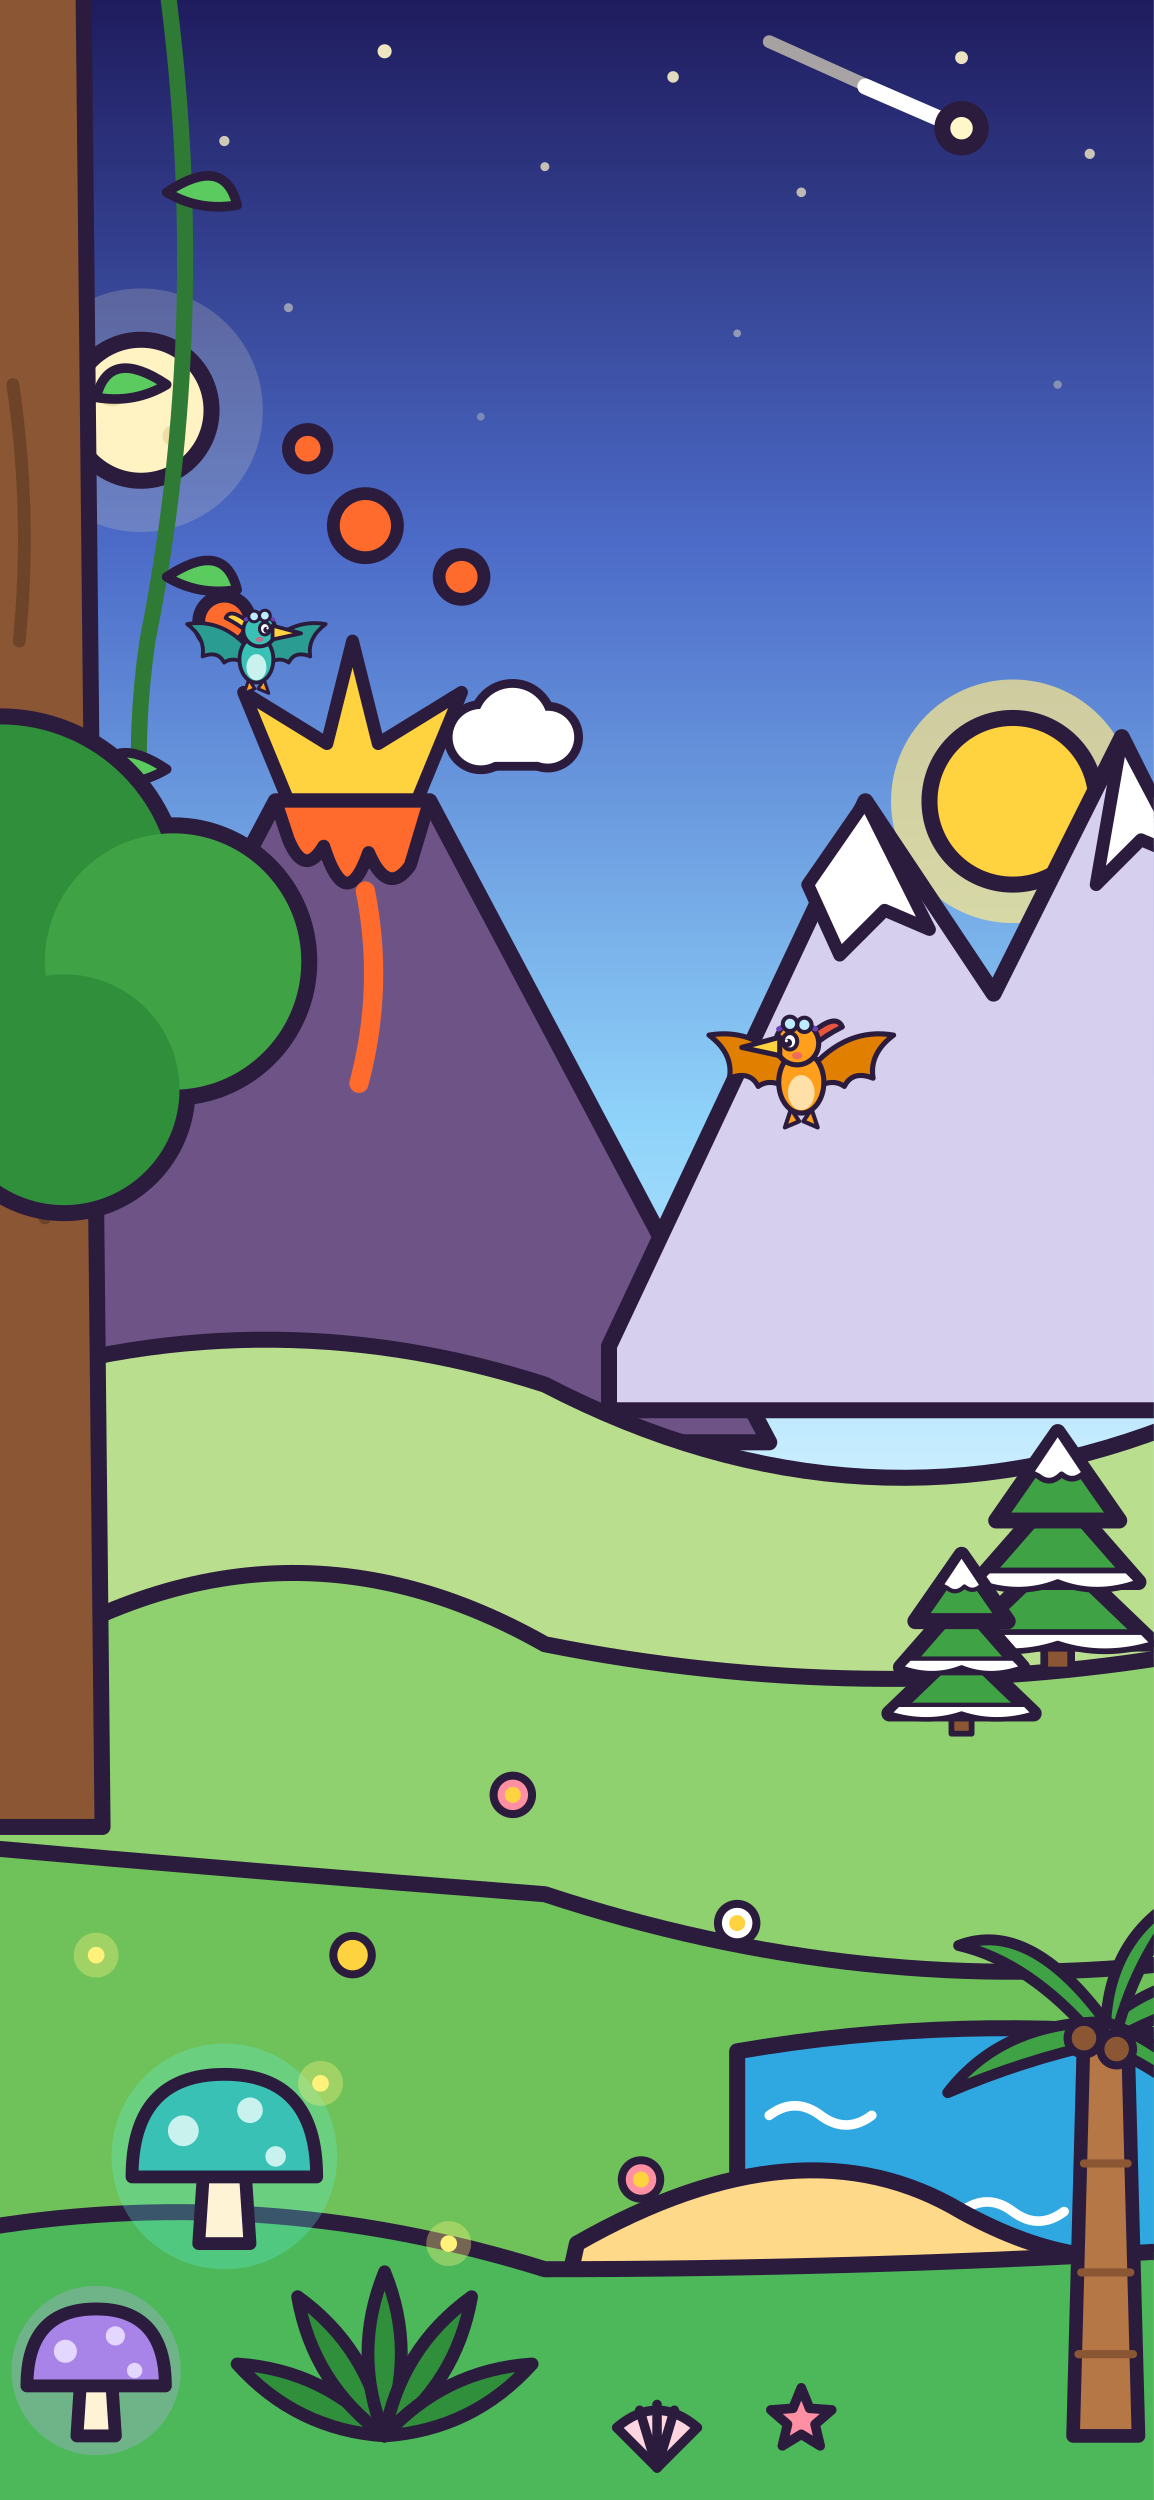
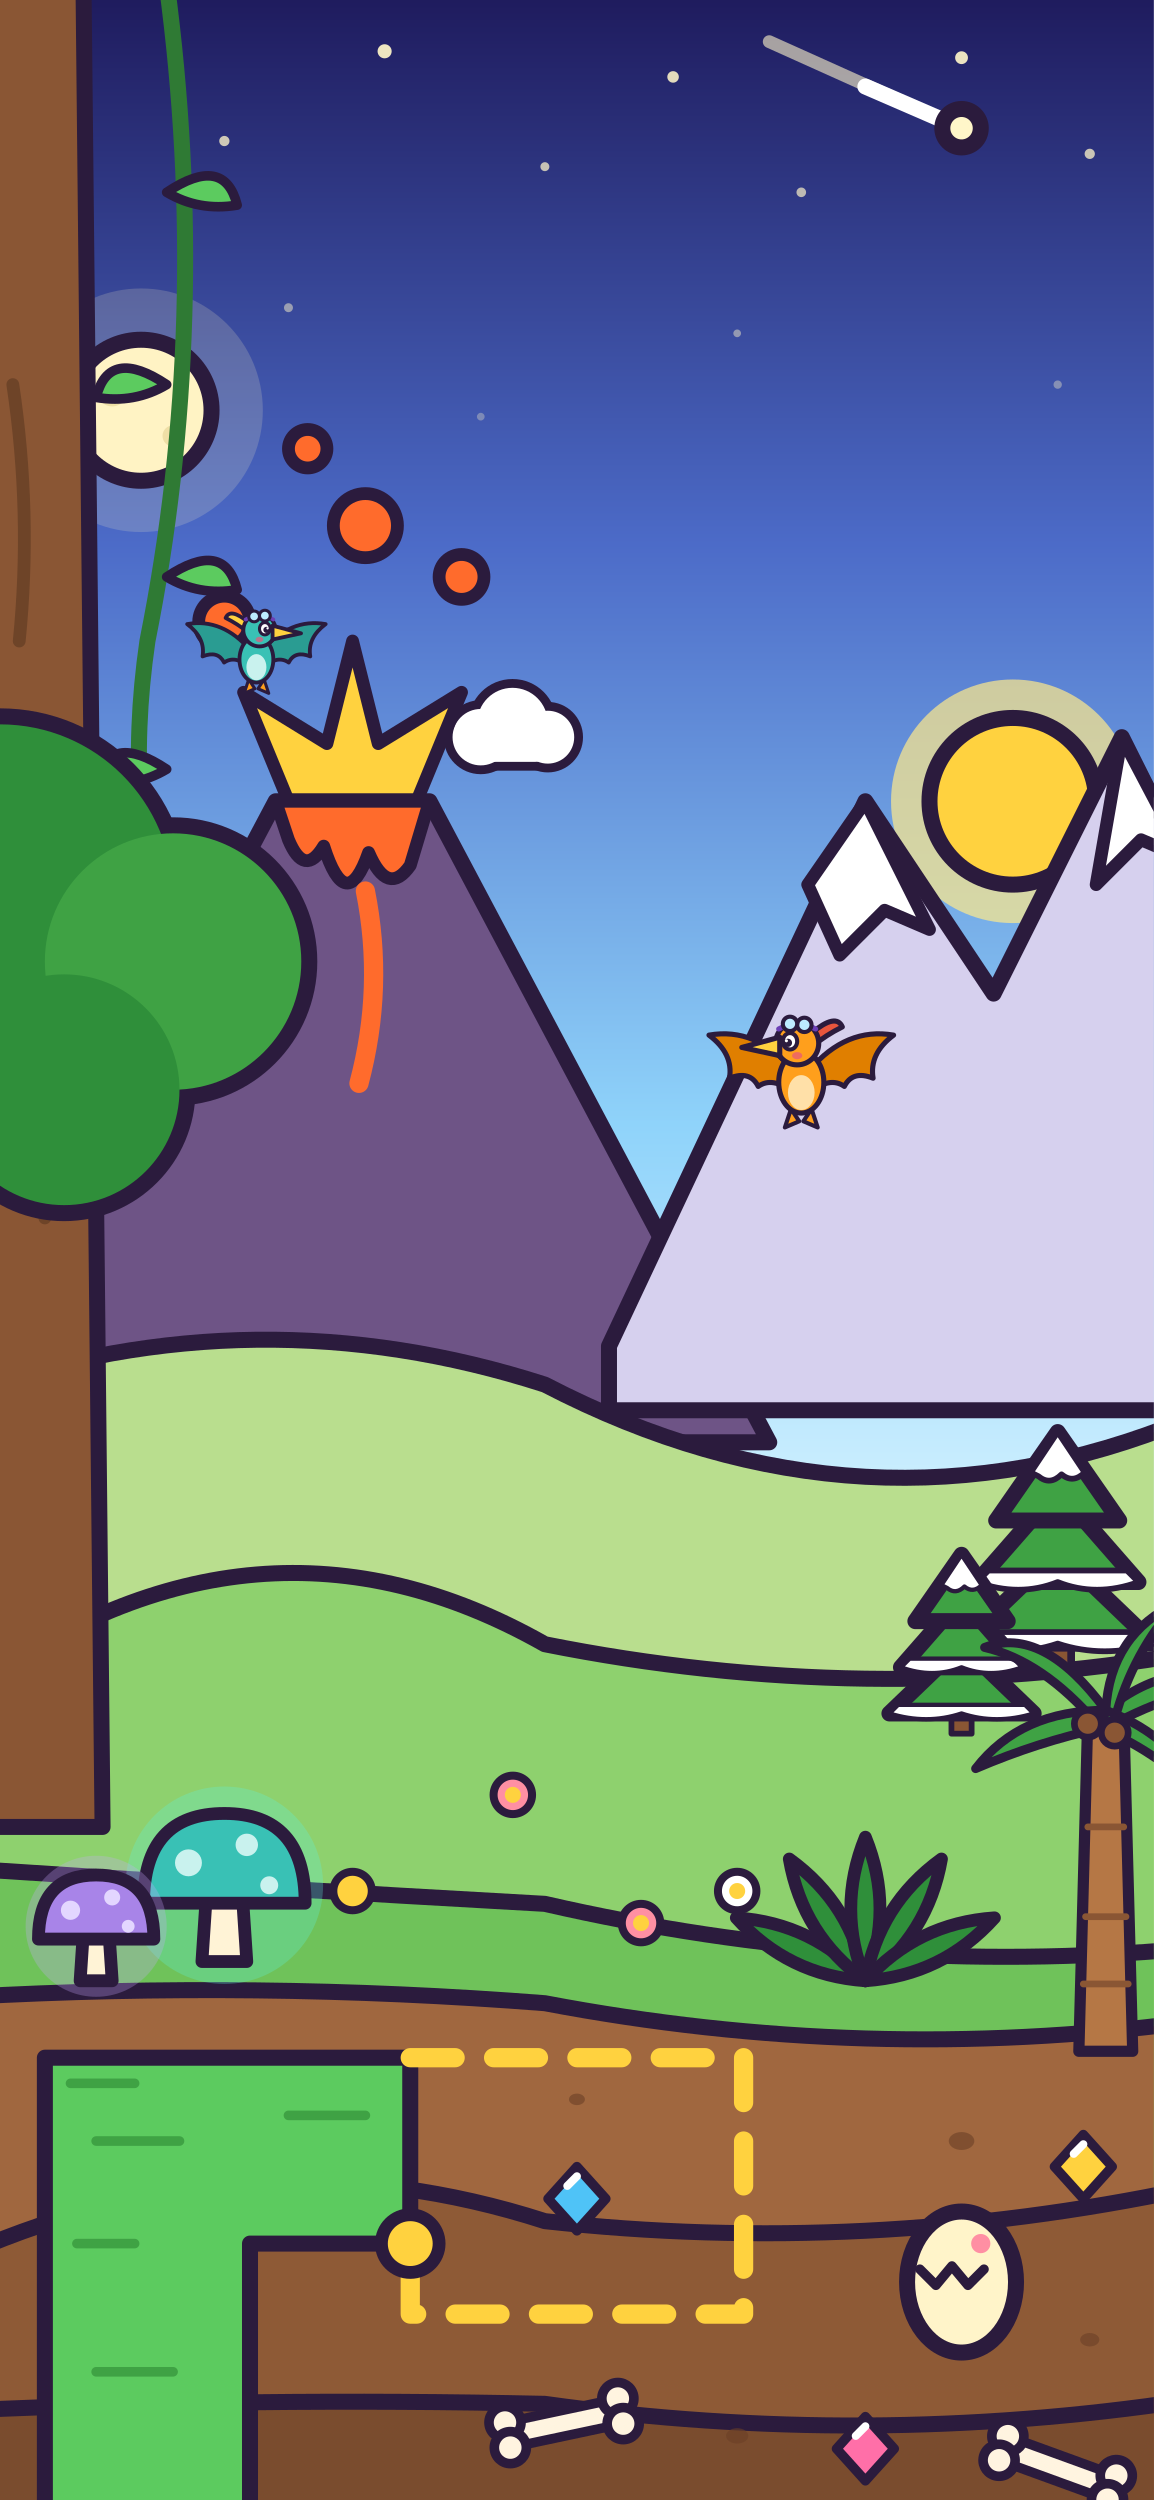
<svg xmlns="http://www.w3.org/2000/svg" viewBox="0 0 360 780" width="360" height="780" preserveAspectRatio="xMidYMax slice">
+   <style>.trail{animation:march 1.1s linear infinite}@keyframes march{to{stroke-dashoffset:-26}}.glint{animation:glint 1.6s ease-in-out infinite}@keyframes glint{50%{opacity:.25}}</style>
  <defs>
    <g id="cloud">
      <circle cx="0" cy="0" r="16" />
      <circle cx="18" cy="-8" r="20" />
      <circle cx="38" cy="0" r="15" />
      <rect x="0" y="0" width="38" height="14" rx="7" />
    </g>
    <g id="bush">
      <circle cx="0" cy="0" r="18" />
      <circle cx="22" cy="-8" r="22" />
      <circle cx="46" cy="2" r="17" />
      <rect x="0" y="0" width="46" height="18" />
    </g>
  </defs>
  <g stroke="#2B1B3D" stroke-width="5" stroke-linejoin="round" stroke-linecap="round">
    <defs>
      <linearGradient id="tsky" x1="0" y1="0" x2="0" y2="1">
        <stop offset="0" stop-color="#1E1A5C" />
        <stop offset="0.22" stop-color="#4C6BC8" />
        <stop offset="0.45" stop-color="#8FD3FA" />
        <stop offset="0.62" stop-color="#D6F3FF" />
      </linearGradient>
    </defs>
    <rect width="360" height="780" fill="url(#tsky)" stroke="none" />
    <circle cx="20" cy="20" r="2" fill="#FFF6C9" stroke="none" opacity="0.89" />
    <circle cx="70" cy="44" r="1.6" fill="#FFF6C9" stroke="none" opacity="0.77" />
    <circle cx="120" cy="16" r="2.2" fill="#FFF6C9" stroke="none" opacity="0.92" />
    <circle cx="170" cy="52" r="1.4" fill="#FFF6C9" stroke="none" opacity="0.73" />
    <circle cx="210" cy="24" r="1.8" fill="#FFF6C9" stroke="none" opacity="0.87" />
    <circle cx="250" cy="60" r="1.5" fill="#FFF6C9" stroke="none" opacity="0.68" />
    <circle cx="300" cy="18" r="2" fill="#FFF6C9" stroke="none" opacity="0.91" />
    <circle cx="340" cy="48" r="1.6" fill="#FFF6C9" stroke="none" opacity="0.75" />
    <circle cx="90" cy="96" r="1.4" fill="#FFF6C9" stroke="none" opacity="0.49" />
    <circle cx="230" cy="104" r="1.2" fill="#FFF6C9" stroke="none" opacity="0.45" />
    <circle cx="330" cy="120" r="1.3" fill="#FFF6C9" stroke="none" opacity="0.37" />
    <circle cx="150" cy="130" r="1.2" fill="#FFF6C9" stroke="none" opacity="0.32" />
    <circle cx="44" cy="128" r="38" fill="#FFF3C4" opacity="0.18" stroke="none" />
    <circle cx="44" cy="128" r="22" fill="#FFF3C4" />
    <circle cx="35" cy="122" r="4.8" fill="#EFDFA6" stroke="none" />
    <circle cx="54" cy="136" r="3.3" fill="#EFDFA6" stroke="none" />
    <path d="M300 40 L240 13" fill="none" stroke="#FFF6C9" stroke-width="4" opacity="0.6" />
    <path d="M300 40 L270 27" fill="none" stroke="#FFFFFF" stroke-width="5" />
    <circle cx="300" cy="40" r="6" fill="#FFF6C9" />
    <circle cx="316" cy="250" r="38" fill="#FFE98A" opacity="0.7" stroke="none" />
    <circle cx="316" cy="250" r="26" fill="#FFD23F" />
    <g transform="translate(150 230) scale(0.55)">
      <use href="#cloud" fill="#2B1B3D" stroke-width="10" />
      <use href="#cloud" fill="#FFFFFF" stroke="none" />
    </g>
    <path d="M90 250 L76 216 L102 232 L110 200 L118 232 L144 216 L130 250 Z" fill="#FFD23F" stroke-width="4" />
    <circle cx="70" cy="194" r="8" fill="#FF6B2C" stroke-width="4" />
    <circle cx="144" cy="180" r="7" fill="#FF6B2C" stroke-width="4" />
    <circle cx="114" cy="164" r="10" fill="#FF6B2C" stroke-width="4" />
    <circle cx="96" cy="140" r="6" fill="#FF6B2C" stroke-width="4" />
    <path d="M-20.0 450 L86 250 L134 250 L240.0 450 Z" fill="#6E5486" />
    <path d="M86 250 L134 250 L128 270 Q121 280 115 266 Q108 286 101 264 Q95 274 90 262 Z" fill="#FF6B2C" stroke-width="4" />
    <path d="M114 278 Q120 308 112 338" fill="none" stroke="#FF6B2C" stroke-width="6" />
    <path d="M190 420 L270 250 L310 310 L350 230 L400 330 L400 440 L190 440 Z" fill="#D6D0EE" />
    <path d="M270 250 L290 290 L276 284 L262 298 L252 276 Z M350 230 L370 268 L356 262 L342 276 Z" fill="#FFFFFF" stroke-width="4" />
    <path d="M-10 434 Q80 403 170 432 Q270 484 370 443 L370 790 L-10 790 Z" fill="#B9DE8E" />
    <path d="M-10 528 Q80 462 170 513 Q270 533 370 516 L370 790 L-10 790 Z" fill="#8ED16E" />
    <g transform="translate(282.0 298.0) scale(-0.32 0.32)">
      <g stroke="#2B1B3D" stroke-width="5" stroke-linejoin="round" stroke-linecap="round">
        <path d="M92 112 Q56 70 10 78 Q34 96 30 120 Q50 112 58 128 Q72 118 92 134 Z" fill="#E07F00" />
        <path d="M108 112 Q144 70 190 78 Q166 96 170 120 Q150 112 142 128 Q128 118 108 134 Z" fill="#E07F00" />
        <path d="M90 150 L84 168 L98 162 Z" fill="#FF9F1C" stroke-width="4" />
        <path d="M110 150 L116 168 L102 162 Z" fill="#FF9F1C" stroke-width="4" />
        <ellipse cx="100" cy="124" rx="22" ry="30" fill="#FF9F1C" />
        <ellipse cx="100" cy="134" rx="13" ry="17" fill="#FFE0A8" stroke="none" />
        <path d="M90 76 Q66 56 60 70 Q76 78 88 88 Z" fill="#E8553D" />
        <circle cx="104" cy="86" r="21" fill="#FF9F1C" />
        <path d="M121 80 L158 90 L121 98 Z" fill="#FFD23F" />
        <ellipse cx="111" cy="84" rx="7" ry="8" fill="#FFFFFF" stroke-width="4" />
        <circle cx="113" cy="85.5" r="4" fill="#2B1B3D" stroke="none" />
        <circle cx="114.5" cy="83.5" r="1.5" fill="#FFFFFF" stroke="none" />
        <ellipse cx="104" cy="98" rx="5" ry="3.5" fill="#E8557A" stroke="none" opacity="0.7" />
        <path d="M86 72 Q104 62 122 72" fill="none" stroke="#6B3FB5" stroke-width="5" />
        <circle cx="97" cy="68" r="7" fill="#BDEBFF" stroke-width="4" />
        <circle cx="111" cy="67" r="7" fill="#BDEBFF" stroke-width="4" />
      </g>
    </g>
    <g transform="translate(56.0 176.0) scale(0.24)">
      <g stroke="#2B1B3D" stroke-width="5" stroke-linejoin="round" stroke-linecap="round">
        <path d="M92 112 Q56 70 10 78 Q34 96 30 120 Q50 112 58 128 Q72 118 92 134 Z" fill="#2A9C92" />
        <path d="M108 112 Q144 70 190 78 Q166 96 170 120 Q150 112 142 128 Q128 118 108 134 Z" fill="#2A9C92" />
        <path d="M90 150 L84 168 L98 162 Z" fill="#FF9F1C" stroke-width="4" />
        <path d="M110 150 L116 168 L102 162 Z" fill="#FF9F1C" stroke-width="4" />
        <ellipse cx="100" cy="124" rx="22" ry="30" fill="#39C1B5" />
        <ellipse cx="100" cy="134" rx="13" ry="17" fill="#C9F2EE" stroke="none" />
        <path d="M90 76 Q66 56 60 70 Q76 78 88 88 Z" fill="#FFD23F" />
        <circle cx="104" cy="86" r="21" fill="#39C1B5" />
        <path d="M121 80 L158 90 L121 98 Z" fill="#FFD23F" />
        <ellipse cx="111" cy="84" rx="7" ry="8" fill="#FFFFFF" stroke-width="4" />
        <circle cx="113" cy="85.5" r="4" fill="#2B1B3D" stroke="none" />
        <circle cx="114.5" cy="83.5" r="1.5" fill="#FFFFFF" stroke="none" />
        <ellipse cx="104" cy="98" rx="5" ry="3.5" fill="#E8557A" stroke="none" opacity="0.7" />
        <path d="M86 72 Q104 62 122 72" fill="none" stroke="#6B3FB5" stroke-width="5" />
        <circle cx="97" cy="68" r="7" fill="#BDEBFF" stroke-width="4" />
        <circle cx="111" cy="67" r="7" fill="#BDEBFF" stroke-width="4" />
      </g>
    </g>
    <g transform="translate(330 520) scale(0.6)" stroke-width="8.3">
      <rect x="-7" y="-22" width="14" height="24" fill="#8A5634" stroke-width="4" />
      <path d="M0 -60 L50 -12 L-50 -12 Z" fill="#3FA244" />
      <path d="M0 -92 L42 -44 L-42 -44 Z" fill="#3FA244" />
      <path d="M0 -122 L32 -76 L-32 -76 Z" fill="#3FA244" />
      <path d="M0 -122 L14 -101 Q8 -95 2 -100 Q-4 -94 -10 -99 L-14 -101 Z" fill="#FFFFFF" stroke-width="3" />
      <path d="M-42 -44 Q-20 -36 0 -44 Q20 -36 42 -44 L36 -50 L-36 -50 Z" fill="#FFFFFF" stroke-width="3" />
      <path d="M-50 -12 Q-24 -4 0 -12 Q24 -4 50 -12 L44 -18 L-44 -18 Z" fill="#FFFFFF" stroke-width="3" />
    </g>
    <g transform="translate(300 540) scale(0.45)" stroke-width="11.1">
      <rect x="-7" y="-22" width="14" height="24" fill="#8A5634" stroke-width="4" />
      <path d="M0 -60 L50 -12 L-50 -12 Z" fill="#3FA244" />
      <path d="M0 -92 L42 -44 L-42 -44 Z" fill="#3FA244" />
      <path d="M0 -122 L32 -76 L-32 -76 Z" fill="#3FA244" />
      <path d="M0 -122 L14 -101 Q8 -95 2 -100 Q-4 -94 -10 -99 L-14 -101 Z" fill="#FFFFFF" stroke-width="3" />
      <path d="M-42 -44 Q-20 -36 0 -44 Q20 -36 42 -44 L36 -50 L-36 -50 Z" fill="#FFFFFF" stroke-width="3" />
      <path d="M-50 -12 Q-24 -4 0 -12 Q24 -4 50 -12 L44 -18 L-44 -18 Z" fill="#FFFFFF" stroke-width="3" />
    </g>
-     <path d="M-10 576 Q80 584 170 591 Q270 624 370 612 L370 790 L-10 790 Z" fill="#6FC25A" />
-     <path d="M230 640 Q300 628 370 636 L370 790 L230 790 Z" fill="#2FA7E0" />
-     <path d="M240 660 q8 -6 16 0 q8 6 16 0 M300 690 q8 -6 16 0 q8 6 16 0 M260 730 q8 -6 16 0 q8 6 16 0" fill="none" stroke="#FFFFFF" stroke-width="3" />
-     <path d="M180 700 Q250 660 300 690 Q340 712 370 700 L370 790 L160 790 Z" fill="#FFD98A" />
-     <path d="M-10 696 Q80 680 170 708 Q270 708 370 702 L370 790 L-10 790 Z" fill="#4CB85A" />
-     <path d="M140 760 Q180 700 230 720 L250 790 L120 790 Z" fill="#4CB85A" stroke="none" />
+     <path d="M-10 583 Q80 589 170 594 Q270 617 370 608 L370 790 L-10 790 Z" fill="#6FC25A" />
+     <path d="M-10 623 Q80 618 170 625 Q270 644 370 631 L370 790 L-10 790 Z" fill="#A0673F" />
+     <path d="M-10 703 Q80 664 170 693 Q270 704 370 683 L370 790 L-10 790 Z" fill="#8E5A36" />
+     <path d="M-10 752 Q80 748 170 750 Q270 764 370 749 L370 790 L-10 790 Z" fill="#7A4C2E" />
+     <ellipse cx="40" cy="650" rx="4" ry="2.8" fill="#6B4026" stroke="none" opacity=".6" />
+     <ellipse cx="120" cy="700" rx="3" ry="2.1" fill="#6B4026" stroke="none" opacity=".6" />
+     <ellipse cx="300" cy="668" rx="4" ry="2.8" fill="#6B4026" stroke="none" opacity=".6" />
+     <ellipse cx="230" cy="760" rx="3.5" ry="2.4" fill="#6B4026" stroke="none" opacity=".6" />
+     <ellipse cx="340" cy="730" rx="3" ry="2.1" fill="#6B4026" stroke="none" opacity=".6" />
+     <ellipse cx="180" cy="655" rx="2.5" ry="1.8" fill="#6B4026" stroke="none" opacity=".6" />
+     <path d="M14 642 H128 V700 H78 V786 H14 Z" fill="#5CCB5F" />
+     <path d="M22 650 h20 M30 668 h26 M90 660 h24 M24 700 h18 M30 740 h24" fill="none" stroke="#3FA244" stroke-width="3" />
+     <path class="trail" d="M128 642 H232 V722 H128 V700" fill="none" stroke="#FFD23F" stroke-width="6" stroke-dasharray="14 12" stroke-linecap="round" />
+     <circle cx="128" cy="700" r="9" fill="#FFD23F" stroke-width="4" />
+     <ellipse cx="300" cy="712" rx="17" ry="22" fill="#FFF4C9" />
+     <path d="M287 708 l5 5 l5 -6 l5 6 l5 -5" fill="none" stroke-width="3" />
+     <circle cx="306" cy="700" r="3" fill="#FF8FA3" stroke="none" />
+     <path d="M180 676 L189 686 L180 696 L171 686 Z" fill="#4FC3F7" stroke-width="3" />
+     <path class="glint" d="M177 682 L180 679" fill="none" stroke="#FFFFFF" stroke-width="2.5" />
+     <path d="M270 754 L279 764 L270 774 L261 764 Z" fill="#FF6FA8" stroke-width="3" />
+     <path class="glint" d="M267 760 L270 757" fill="none" stroke="#FFFFFF" stroke-width="2.5" />
+     <path d="M338 666 L347 676 L338 686 L329 676 Z" fill="#FFD23F" stroke-width="3" />
+     <path class="glint" d="M335 672 L338 669" fill="none" stroke="#FFFFFF" stroke-width="2.5" />
+     <g transform="rotate(-12 176 756)">
+       <path d="M160 756 H192" fill="none" stroke-width="11" />
+       <path d="M160 756 H192" fill="none" stroke="#FFF4E0" stroke-width="5" />
+       <circle cx="158" cy="752" r="5" fill="#FFF4E0" stroke-width="3" />
+       <circle cx="158" cy="760" r="5" fill="#FFF4E0" stroke-width="3" />
+       <circle cx="194" cy="752" r="5" fill="#FFF4E0" stroke-width="3" />
+       <circle cx="194" cy="760" r="5" fill="#FFF4E0" stroke-width="3" />
+     </g>
+     <g transform="rotate(20 330 770)">
+       <path d="M314 770 H346" fill="none" stroke-width="11" />
+       <path d="M314 770 H346" fill="none" stroke="#FFF4E0" stroke-width="5" />
+       <circle cx="312" cy="766" r="5" fill="#FFF4E0" stroke-width="3" />
+       <circle cx="312" cy="774" r="5" fill="#FFF4E0" stroke-width="3" />
+       <circle cx="348" cy="766" r="5" fill="#FFF4E0" stroke-width="3" />
+       <circle cx="348" cy="774" r="5" fill="#FFF4E0" stroke-width="3" />
+     </g>
    <path d="M-12.0 570 L-6.0 -10 L26.0 -10 L32.0 570 Z" fill="#8A5634" />
    <path d="M4 120 Q10 160 6 200 M16 300 Q20 340 14 380" fill="none" stroke="#6E4428" stroke-width="4" />
    <path d="M52 -5 Q66 100 46 200 Q38 255 54 300" fill="none" stroke="#2F7A34" stroke-width="5" />
    <path d="M52 60 Q70 48 74 64 Q62 66 52 60 Z" fill="#5CCB5F" stroke-width="3" />
    <path d="M52 120 Q34 108 30 124 Q42 126 52 120 Z" fill="#5CCB5F" stroke-width="3" />
    <path d="M52 180 Q70 168 74 184 Q62 186 52 180 Z" fill="#5CCB5F" stroke-width="3" />
    <path d="M52 240 Q34 228 30 244 Q42 246 52 240 Z" fill="#5CCB5F" stroke-width="3" />
    <circle cx="0" cy="280" r="54" fill="#2B1B3D" stroke-width="10" />
    <circle cx="54" cy="300" r="40" fill="#2B1B3D" stroke-width="10" />
    <circle cx="20" cy="340" r="36" fill="#2B1B3D" stroke-width="10" />
    <circle cx="0" cy="280" r="54" fill="#2F8F3A" stroke="none" />
    <circle cx="54" cy="300" r="40" fill="#3FA244" stroke="none" />
    <circle cx="20" cy="340" r="36" fill="#2F8F3A" stroke="none" />
-     <g transform="translate(601.7 420.0) scale(-0.85 0.85)">
+     <g transform="translate(556.4 360.0) scale(-0.7 0.7)">
      <path d="M290 400 L294 250 L310 250 L314 400 Z" fill="#B57745" />
      <path d="M294 300 L310 300 M293 340 L311 340 M292 370 L312 370" fill="none" stroke="#8A5634" stroke-width="3" />
      <path d="M302 248 Q270 222 238 238 Q266 236 302 256 Z" fill="#3FA244" stroke-width="4" />
      <path d="M302 248 Q300 214 270 200 Q290 222 298 252 Z" fill="#3FA244" stroke-width="4" />
      <path d="M302 248 Q330 210 356 220 Q330 226 306 254 Z" fill="#3FA244" stroke-width="4" />
      <path d="M302 248 Q340 248 360 274 Q332 262 304 256 Z" fill="#3FA244" stroke-width="4" />
      <path d="M302 248 Q270 260 256 290 Q276 268 304 256 Z" fill="#3FA244" stroke-width="4" />
      <circle cx="298" cy="258" r="6" fill="#8A5634" stroke-width="3" />
      <circle cx="310" cy="254" r="6" fill="#8A5634" stroke-width="3" />
    </g>
-     <path d="M250.0 745.0 L252.6 751.4 L259.5 751.9 L254.3 756.4 L255.9 763.1 L250.0 759.5 L244.1 763.1 L245.7 756.4 L240.5 751.9 L247.4 751.4 Z" fill="#FF8FA3" stroke-width="3" />
-     <g transform="translate(205 770) scale(0.9)" stroke-width="3.3">
-       <path d="M0 0 L-14 -14 Q0 -26 14 -14 Z" fill="#FFD6DF" />
-       <path d="M0 0 L-6 -20 M0 0 L0 -22 M0 0 L6 -20" fill="none" />
-     </g>
-     <g transform="translate(70 700) scale(0.8)" stroke-width="5.0">
+     <g transform="translate(70 612) scale(0.7)" stroke-width="5.7">
      <circle cx="0" cy="-34" r="44" fill="#5CF2E0" opacity="0.28" stroke="none" />
      <path d="M-10 0 L-8 -30 L8 -30 L10 0 Z" fill="#FFF3D6" />
      <path d="M-36 -26 Q-36 -66 0 -66 Q36 -66 36 -26 Z" fill="#39C1B5" />
      <circle cx="-16" cy="-44" r="6" fill="#C9F2EE" stroke="none" />
      <circle cx="10" cy="-52" r="5" fill="#C9F2EE" stroke="none" />
      <circle cx="20" cy="-34" r="4" fill="#C9F2EE" stroke="none" />
    </g>
-     <g transform="translate(30 760) scale(0.6)" stroke-width="6.7">
+     <g transform="translate(30 618) scale(0.5)" stroke-width="8.0">
      <circle cx="0" cy="-34" r="44" fill="#C9A8FF" opacity="0.28" stroke="none" />
      <path d="M-10 0 L-8 -30 L8 -30 L10 0 Z" fill="#FFF3D6" />
      <path d="M-36 -26 Q-36 -66 0 -66 Q36 -66 36 -26 Z" fill="#A884E8" />
      <circle cx="-16" cy="-44" r="6" fill="#E3D6FF" stroke="none" />
      <circle cx="10" cy="-52" r="5" fill="#E3D6FF" stroke="none" />
      <circle cx="20" cy="-34" r="4" fill="#E3D6FF" stroke="none" />
    </g>
-     <g transform="translate(120 760) scale(0.8)" stroke-width="5.0">
+     <g transform="translate(270 618) scale(0.7)" stroke-width="5.7">
      <path d="M0 0 Q-13 -32 0 -64 Q13 -32 0 0 Z" transform="rotate(-64)" fill="#2F8F3A" />
      <path d="M0 0 Q-13 -32 0 -64 Q13 -32 0 0 Z" transform="rotate(-32)" fill="#2F8F3A" />
      <path d="M0 0 Q-13 -32 0 -64 Q13 -32 0 0 Z" transform="rotate(0)" fill="#2F8F3A" />
      <path d="M0 0 Q-13 -32 0 -64 Q13 -32 0 0 Z" transform="rotate(32)" fill="#2F8F3A" />
      <path d="M0 0 Q-13 -32 0 -64 Q13 -32 0 0 Z" transform="rotate(64)" fill="#2F8F3A" />
    </g>
-     <circle cx="100" cy="650" r="7" fill="#FFF27A" opacity="0.35" stroke="none" />
-     <circle cx="100" cy="650" r="2.6" fill="#FFF27A" stroke="none" />
-     <circle cx="30" cy="610" r="7" fill="#FFF27A" opacity="0.35" stroke="none" />
-     <circle cx="30" cy="610" r="2.6" fill="#FFF27A" stroke="none" />
-     <circle cx="140" cy="700" r="7" fill="#FFF27A" opacity="0.35" stroke="none" />
-     <circle cx="140" cy="700" r="2.6" fill="#FFF27A" stroke="none" />
    <circle cx="160" cy="560" r="6" fill="#FF8FA3" stroke-width="2.5" />
    <circle cx="160" cy="560" r="2.5" fill="#FFD23F" stroke="none" />
-     <circle cx="230" cy="600" r="6" fill="#FFFFFF" stroke-width="2.5" />
-     <circle cx="230" cy="600" r="2.5" fill="#FFD23F" stroke="none" />
-     <circle cx="110" cy="610" r="6" fill="#FFD23F" stroke-width="2.5" />
-     <circle cx="110" cy="610" r="2.5" fill="#FFD23F" stroke="none" />
-     <circle cx="200" cy="680" r="6" fill="#FF8FA3" stroke-width="2.5" />
-     <circle cx="200" cy="680" r="2.5" fill="#FFD23F" stroke="none" />
+     <circle cx="230" cy="590" r="6" fill="#FFFFFF" stroke-width="2.5" />
+     <circle cx="230" cy="590" r="2.5" fill="#FFD23F" stroke="none" />
+     <circle cx="110" cy="590" r="6" fill="#FFD23F" stroke-width="2.5" />
+     <circle cx="110" cy="590" r="2.5" fill="#FFD23F" stroke="none" />
+     <circle cx="200" cy="600" r="6" fill="#FF8FA3" stroke-width="2.5" />
+     <circle cx="200" cy="600" r="2.5" fill="#FFD23F" stroke="none" />
  </g>
</svg>
